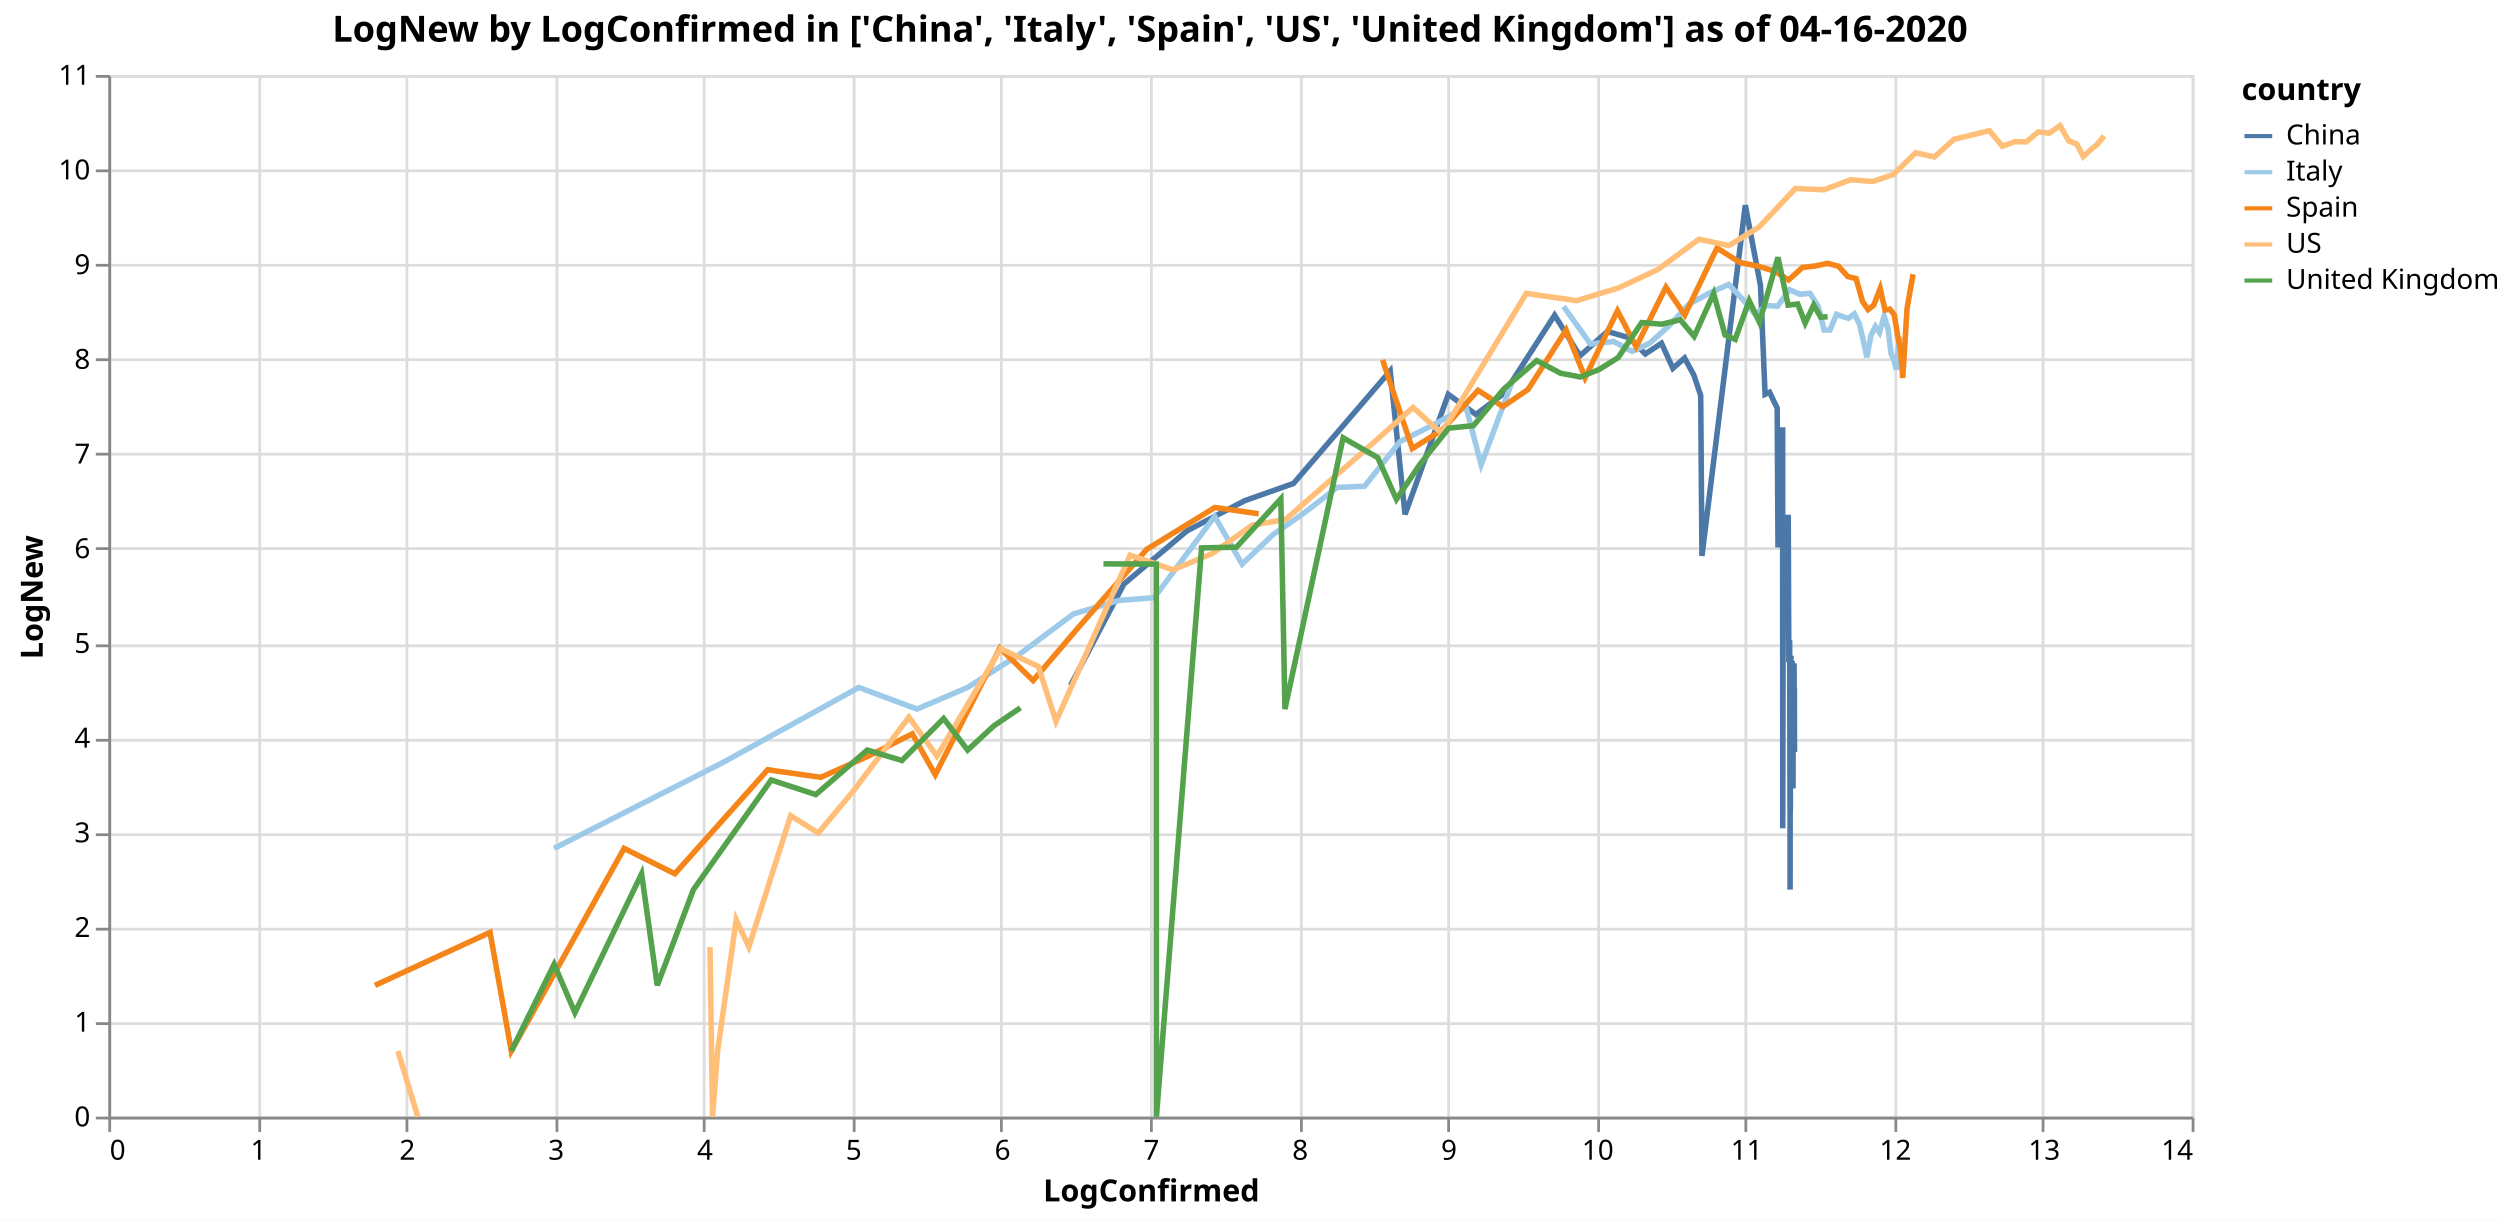
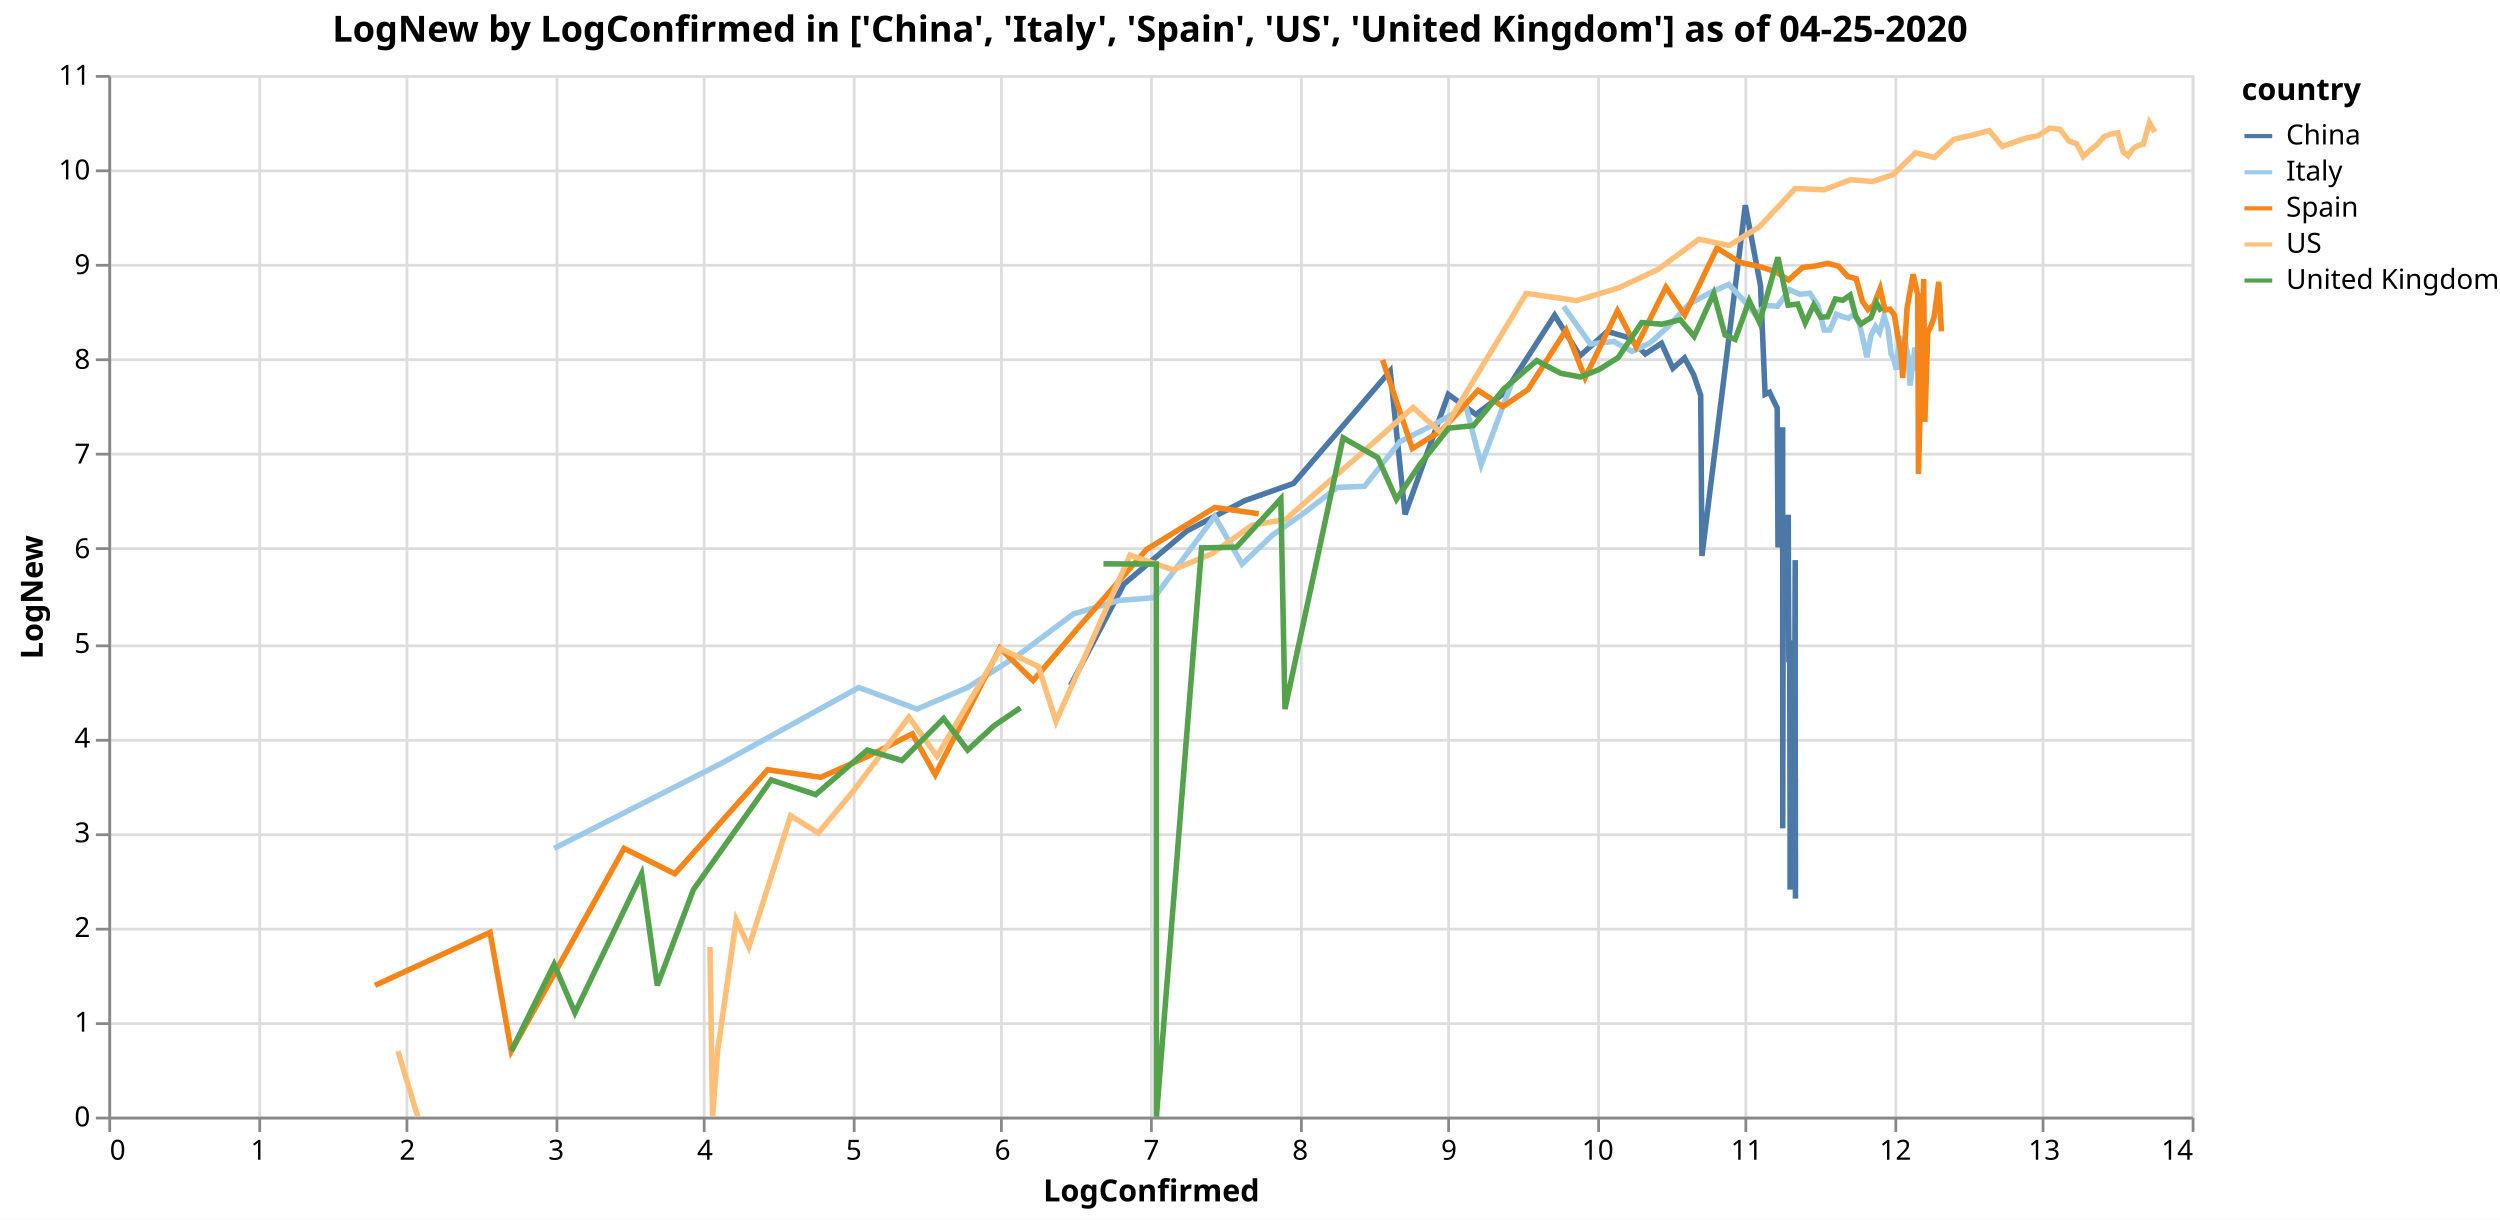
<svg xmlns="http://www.w3.org/2000/svg" class="marks" width="900" height="439" viewBox="0 0 900 439" version="1.1">
  <rect width="900" height="439" style="fill: white;" />
  <g transform="translate(39,27)">
    <g class="mark-group role-frame root">
      <g transform="translate(0,0)">
        <path class="background" d="M0.5,0.5h750v375h-750Z" style="fill: none; stroke: #ddd;" />
        <g>
          <g class="mark-group role-axis">
            <g transform="translate(0.5,375.5)">
              <path class="background" d="M0,0h0v0h0Z" style="pointer-events: none; fill: none;" />
              <g>
                <g class="mark-rule role-axis-grid" style="pointer-events: none;">
                  <line transform="translate(0,-375)" x2="0" y2="375" style="fill: none; stroke: #ddd; stroke-width: 1; opacity: 1;" />
                  <line transform="translate(54,-375)" x2="0" y2="375" style="fill: none; stroke: #ddd; stroke-width: 1; opacity: 1;" />
                  <line transform="translate(107,-375)" x2="0" y2="375" style="fill: none; stroke: #ddd; stroke-width: 1; opacity: 1;" />
                  <line transform="translate(161,-375)" x2="0" y2="375" style="fill: none; stroke: #ddd; stroke-width: 1; opacity: 1;" />
                  <line transform="translate(214,-375)" x2="0" y2="375" style="fill: none; stroke: #ddd; stroke-width: 1; opacity: 1;" />
                  <line transform="translate(268,-375)" x2="0" y2="375" style="fill: none; stroke: #ddd; stroke-width: 1; opacity: 1;" />
                  <line transform="translate(321,-375)" x2="0" y2="375" style="fill: none; stroke: #ddd; stroke-width: 1; opacity: 1;" />
                  <line transform="translate(375,-375)" x2="0" y2="375" style="fill: none; stroke: #ddd; stroke-width: 1; opacity: 1;" />
                  <line transform="translate(429,-375)" x2="0" y2="375" style="fill: none; stroke: #ddd; stroke-width: 1; opacity: 1;" />
                  <line transform="translate(482,-375)" x2="0" y2="375" style="fill: none; stroke: #ddd; stroke-width: 1; opacity: 1;" />
                  <line transform="translate(536,-375)" x2="0" y2="375" style="fill: none; stroke: #ddd; stroke-width: 1; opacity: 1;" />
                  <line transform="translate(589,-375)" x2="0" y2="375" style="fill: none; stroke: #ddd; stroke-width: 1; opacity: 1;" />
                  <line transform="translate(643,-375)" x2="0" y2="375" style="fill: none; stroke: #ddd; stroke-width: 1; opacity: 1;" />
                  <line transform="translate(696,-375)" x2="0" y2="375" style="fill: none; stroke: #ddd; stroke-width: 1; opacity: 1;" />
                  <line transform="translate(750,-375)" x2="0" y2="375" style="fill: none; stroke: #ddd; stroke-width: 1; opacity: 1;" />
                </g>
              </g>
              <path class="foreground" d="" style="pointer-events: none; display: none; fill: none;" />
            </g>
          </g>
          <g class="mark-group role-axis">
            <g transform="translate(0.5,0.5)">
              <path class="background" d="M0,0h0v0h0Z" style="pointer-events: none; fill: none;" />
              <g>
                <g class="mark-rule role-axis-grid" style="pointer-events: none;">
                  <line transform="translate(0,375)" x2="750" y2="0" style="fill: none; stroke: #ddd; stroke-width: 1; opacity: 1;" />
                  <line transform="translate(0,341)" x2="750" y2="0" style="fill: none; stroke: #ddd; stroke-width: 1; opacity: 1;" />
                  <line transform="translate(0,307)" x2="750" y2="0" style="fill: none; stroke: #ddd; stroke-width: 1; opacity: 1;" />
                  <line transform="translate(0,273)" x2="750" y2="0" style="fill: none; stroke: #ddd; stroke-width: 1; opacity: 1;" />
                  <line transform="translate(0,239)" x2="750" y2="0" style="fill: none; stroke: #ddd; stroke-width: 1; opacity: 1;" />
                  <line transform="translate(0,205)" x2="750" y2="0" style="fill: none; stroke: #ddd; stroke-width: 1; opacity: 1;" />
                  <line transform="translate(0,170)" x2="750" y2="0" style="fill: none; stroke: #ddd; stroke-width: 1; opacity: 1;" />
                  <line transform="translate(0,136)" x2="750" y2="0" style="fill: none; stroke: #ddd; stroke-width: 1; opacity: 1;" />
                  <line transform="translate(0,102)" x2="750" y2="0" style="fill: none; stroke: #ddd; stroke-width: 1; opacity: 1;" />
                  <line transform="translate(0,68)" x2="750" y2="0" style="fill: none; stroke: #ddd; stroke-width: 1; opacity: 1;" />
                  <line transform="translate(0,34)" x2="750" y2="0" style="fill: none; stroke: #ddd; stroke-width: 1; opacity: 1;" />
                  <line transform="translate(0,0)" x2="750" y2="0" style="fill: none; stroke: #ddd; stroke-width: 1; opacity: 1;" />
                </g>
              </g>
              <path class="foreground" d="" style="pointer-events: none; display: none; fill: none;" />
            </g>
          </g>
          <g class="mark-group role-axis">
            <g transform="translate(0.5,375.5)">
              <path class="background" d="M0,0h0v0h0Z" style="pointer-events: none; fill: none;" />
              <g>
                <g class="mark-rule role-axis-tick" style="pointer-events: none;">
                  <line transform="translate(0,0)" x2="0" y2="5" style="fill: none; stroke: #888; stroke-width: 1; opacity: 1;" />
                  <line transform="translate(54,0)" x2="0" y2="5" style="fill: none; stroke: #888; stroke-width: 1; opacity: 1;" />
                  <line transform="translate(107,0)" x2="0" y2="5" style="fill: none; stroke: #888; stroke-width: 1; opacity: 1;" />
                  <line transform="translate(161,0)" x2="0" y2="5" style="fill: none; stroke: #888; stroke-width: 1; opacity: 1;" />
                  <line transform="translate(214,0)" x2="0" y2="5" style="fill: none; stroke: #888; stroke-width: 1; opacity: 1;" />
                  <line transform="translate(268,0)" x2="0" y2="5" style="fill: none; stroke: #888; stroke-width: 1; opacity: 1;" />
                  <line transform="translate(321,0)" x2="0" y2="5" style="fill: none; stroke: #888; stroke-width: 1; opacity: 1;" />
                  <line transform="translate(375,0)" x2="0" y2="5" style="fill: none; stroke: #888; stroke-width: 1; opacity: 1;" />
                  <line transform="translate(429,0)" x2="0" y2="5" style="fill: none; stroke: #888; stroke-width: 1; opacity: 1;" />
                  <line transform="translate(482,0)" x2="0" y2="5" style="fill: none; stroke: #888; stroke-width: 1; opacity: 1;" />
                  <line transform="translate(536,0)" x2="0" y2="5" style="fill: none; stroke: #888; stroke-width: 1; opacity: 1;" />
                  <line transform="translate(589,0)" x2="0" y2="5" style="fill: none; stroke: #888; stroke-width: 1; opacity: 1;" />
                  <line transform="translate(643,0)" x2="0" y2="5" style="fill: none; stroke: #888; stroke-width: 1; opacity: 1;" />
                  <line transform="translate(696,0)" x2="0" y2="5" style="fill: none; stroke: #888; stroke-width: 1; opacity: 1;" />
                  <line transform="translate(750,0)" x2="0" y2="5" style="fill: none; stroke: #888; stroke-width: 1; opacity: 1;" />
                </g>
                <g class="mark-text role-axis-label" style="pointer-events: none;">
                  <text text-anchor="start" transform="translate(0,15)" style="font-family: sans-serif; font-size: 10px; fill: #000; opacity: 1;">0</text>
                  <text text-anchor="middle" transform="translate(53.57143,15)" style="font-family: sans-serif; font-size: 10px; fill: #000; opacity: 1;">1</text>
                  <text text-anchor="middle" transform="translate(107.1429,15)" style="font-family: sans-serif; font-size: 10px; fill: #000; opacity: 1;">2</text>
                  <text text-anchor="middle" transform="translate(160.7143,15)" style="font-family: sans-serif; font-size: 10px; fill: #000; opacity: 1;">3</text>
                  <text text-anchor="middle" transform="translate(214.2857,15)" style="font-family: sans-serif; font-size: 10px; fill: #000; opacity: 1;">4</text>
                  <text text-anchor="middle" transform="translate(267.8571,15)" style="font-family: sans-serif; font-size: 10px; fill: #000; opacity: 1;">5</text>
                  <text text-anchor="middle" transform="translate(321.4286,15)" style="font-family: sans-serif; font-size: 10px; fill: #000; opacity: 1;">6</text>
                  <text text-anchor="middle" transform="translate(375,15)" style="font-family: sans-serif; font-size: 10px; fill: #000; opacity: 1;">7</text>
                  <text text-anchor="middle" transform="translate(428.5714,15)" style="font-family: sans-serif; font-size: 10px; fill: #000; opacity: 1;">8</text>
                  <text text-anchor="middle" transform="translate(482.1429,15)" style="font-family: sans-serif; font-size: 10px; fill: #000; opacity: 1;">9</text>
                  <text text-anchor="middle" transform="translate(535.7143,15)" style="font-family: sans-serif; font-size: 10px; fill: #000; opacity: 1;">10</text>
                  <text text-anchor="middle" transform="translate(589.2857,15)" style="font-family: sans-serif; font-size: 10px; fill: #000; opacity: 1;">11</text>
                  <text text-anchor="middle" transform="translate(642.8571,15)" style="font-family: sans-serif; font-size: 10px; fill: #000; opacity: 1;">12</text>
                  <text text-anchor="middle" transform="translate(696.4286,15)" style="font-family: sans-serif; font-size: 10px; fill: #000; opacity: 1;">13</text>
                  <text text-anchor="end" transform="translate(750,15)" style="font-family: sans-serif; font-size: 10px; fill: #000; opacity: 1;">14</text>
                </g>
                <g class="mark-rule role-axis-domain" style="pointer-events: none;">
                  <line transform="translate(0,0)" x2="750" y2="0" style="fill: none; stroke: #888; stroke-width: 1; opacity: 1;" />
                </g>
                <g class="mark-text role-axis-title" style="pointer-events: none;">
                  <text text-anchor="middle" transform="translate(375,30)" style="font-family: sans-serif; font-size: 11px; font-weight: bold; fill: #000; opacity: 1;">LogConfirmed</text>
                </g>
              </g>
              <path class="foreground" d="" style="pointer-events: none; display: none; fill: none;" />
            </g>
          </g>
          <g class="mark-group role-axis">
            <g transform="translate(0.5,0.5)">
              <path class="background" d="M0,0h0v0h0Z" style="pointer-events: none; fill: none;" />
              <g>
                <g class="mark-rule role-axis-tick" style="pointer-events: none;">
                  <line transform="translate(0,375)" x2="-5" y2="0" style="fill: none; stroke: #888; stroke-width: 1; opacity: 1;" />
                  <line transform="translate(0,341)" x2="-5" y2="0" style="fill: none; stroke: #888; stroke-width: 1; opacity: 1;" />
                  <line transform="translate(0,307)" x2="-5" y2="0" style="fill: none; stroke: #888; stroke-width: 1; opacity: 1;" />
                  <line transform="translate(0,273)" x2="-5" y2="0" style="fill: none; stroke: #888; stroke-width: 1; opacity: 1;" />
                  <line transform="translate(0,239)" x2="-5" y2="0" style="fill: none; stroke: #888; stroke-width: 1; opacity: 1;" />
                  <line transform="translate(0,205)" x2="-5" y2="0" style="fill: none; stroke: #888; stroke-width: 1; opacity: 1;" />
                  <line transform="translate(0,170)" x2="-5" y2="0" style="fill: none; stroke: #888; stroke-width: 1; opacity: 1;" />
                  <line transform="translate(0,136)" x2="-5" y2="0" style="fill: none; stroke: #888; stroke-width: 1; opacity: 1;" />
                  <line transform="translate(0,102)" x2="-5" y2="0" style="fill: none; stroke: #888; stroke-width: 1; opacity: 1;" />
                  <line transform="translate(0,68)" x2="-5" y2="0" style="fill: none; stroke: #888; stroke-width: 1; opacity: 1;" />
                  <line transform="translate(0,34)" x2="-5" y2="0" style="fill: none; stroke: #888; stroke-width: 1; opacity: 1;" />
                  <line transform="translate(0,0)" x2="-5" y2="0" style="fill: none; stroke: #888; stroke-width: 1; opacity: 1;" />
                </g>
                <g class="mark-text role-axis-label" style="pointer-events: none;">
                  <text text-anchor="end" transform="translate(-7,378)" style="font-family: sans-serif; font-size: 10px; fill: #000; opacity: 1;">0</text>
                  <text text-anchor="end" transform="translate(-7,343.9091)" style="font-family: sans-serif; font-size: 10px; fill: #000; opacity: 1;">1</text>
                  <text text-anchor="end" transform="translate(-7,309.8182)" style="font-family: sans-serif; font-size: 10px; fill: #000; opacity: 1;">2</text>
                  <text text-anchor="end" transform="translate(-7,275.7273)" style="font-family: sans-serif; font-size: 10px; fill: #000; opacity: 1;">3</text>
                  <text text-anchor="end" transform="translate(-7,241.6364)" style="font-family: sans-serif; font-size: 10px; fill: #000; opacity: 1;">4</text>
                  <text text-anchor="end" transform="translate(-7,207.5455)" style="font-family: sans-serif; font-size: 10px; fill: #000; opacity: 1;">5</text>
                  <text text-anchor="end" transform="translate(-7,173.4545)" style="font-family: sans-serif; font-size: 10px; fill: #000; opacity: 1;">6</text>
                  <text text-anchor="end" transform="translate(-7,139.3636)" style="font-family: sans-serif; font-size: 10px; fill: #000; opacity: 1;">7</text>
                  <text text-anchor="end" transform="translate(-7,105.2727)" style="font-family: sans-serif; font-size: 10px; fill: #000; opacity: 1;">8</text>
                  <text text-anchor="end" transform="translate(-7,71.18182)" style="font-family: sans-serif; font-size: 10px; fill: #000; opacity: 1;">9</text>
                  <text text-anchor="end" transform="translate(-7,37.09091)" style="font-family: sans-serif; font-size: 10px; fill: #000; opacity: 1;">10</text>
                  <text text-anchor="end" transform="translate(-7,3)" style="font-family: sans-serif; font-size: 10px; fill: #000; opacity: 1;">11</text>
                </g>
                <g class="mark-rule role-axis-domain" style="pointer-events: none;">
                  <line transform="translate(0,375)" x2="0" y2="-375" style="fill: none; stroke: #888; stroke-width: 1; opacity: 1;" />
                </g>
                <g class="mark-text role-axis-title" style="pointer-events: none;">
                  <text text-anchor="middle" transform="translate(-22.12305,187.5) rotate(-90) translate(0,-2)" style="font-family: sans-serif; font-size: 11px; font-weight: bold; fill: #000; opacity: 1;">LogNew</text>
                </g>
              </g>
              <path class="foreground" d="" style="pointer-events: none; display: none; fill: none;" />
            </g>
          </g>
          <g class="mark-group role-scope pathgroup">
            <g transform="translate(0,0)">
              <path class="background" d="M0,0h750v375h-750Z" style="fill: none;" />
              <g>
                <g class="mark-line role-mark marks">
-                   <path d="M346.401,219.754L365.591,183.272L388.313,164.107L409.163,153.212L426.67,147.03L461.472,106.517L466.817,158.196L482.393,114.97L492.34,122.21L502.689,114.394L520.659,86.469L529.778,101.092L539.653,92.325L547.487,94.603L553.303,100.425L559.144,96.577L563.23,105.597L567.447,101.886L570.74,107.932L573.251,115.337L573.699,173.128L589.304,46.881L594.794,75.892L596.428,114.953L598.047,114.215L599.487,117.252L600.786,119.909L601.079,170.07L601.407,166.129L601.744,165.031L602.763,126.818L602.777,271.209L602.93,191.282L603.284,162.263L603.567,169.738L603.864,167.964L604.087,177.511L604.377,168.439L604.764,158.315L604.901,193.7L604.984,210.398L605.068,210.398L605.168,203.956L605.27,203.508L605.323,225.613L605.358,239.649L605.383,251.901L605.4,262.642L605.423,254.783L605.43,293.254L605.439,287.559L605.46,256.85L605.477,263.929L605.497,259.05L605.514,265.266L605.543,245.994L605.578,239.012L605.64,220.115L605.677,238.386L605.762,209.061L605.804,233.757L605.865,220.48L605.911,230.165L605.99,211.507L606.065,213.241L606.132,217.33L606.212,210.948L606.262,227.361L606.315,225.189L606.368,224.771L606.414,229.681L606.465,226.042L606.486,256.85L606.524,235.993L606.565,233.757L606.6,239.649L606.659,221.221L606.706,228.271L606.744,236.576L606.791,228.734L606.868,211.79L606.919,226.042L606.979,220.48L607.011,241.636L607.041,243.745" style="fill: none; stroke: #4c78a8; stroke-width: 2;" />
-                 </g>
-               </g>
-               <path class="foreground" d="" style="display: none; fill: none;" />
-             </g>
-             <g transform="translate(0,0)">
-               <path class="background" d="M0,0h750v375h-750Z" style="fill: none;" />
-               <g>
-                 <g class="mark-line role-mark marks">
-                   <path d="M37.133,351.37ZM58.854,375ZM160.486,278.413L221.096,247.579L270.183,220.48L291.092,228.271L309.351,220.48L327.637,208.8L347.391,194.036L363.695,189.169L376.511,188.16L398.295,158.912L408.147,176.086L419.188,165.539L430.479,157.67L442.388,148.463L452.229,148.066L464.99,131.983L477.099,125.868L488.781,119.527L494.203,140.302L505.202,110.922M523.878,83.317L533.557,96.83L541.953,95.935L548.531,99.506L554.889,96.548L561.604,90.528L569.045,82.513L576.34,78.505L583.334,75.399L588.623,81.022L592.794,86.111L597.022,82.984L600.912,83.239L605.203,77.291L608.993,78.947L612.571,78.574L615.511,83.193L617.687,91.825L619.78,91.8L622.149,86.161L624.364,86.983L626.454,87.595L628.56,85.997L630.384,89.656L631.859,95.85L633.073,101.615L634.568,93.675L636.159,90.553L637.613,92.669L639.29,86.794L640.711,91.473L641.78,100.36L642.769,102.375L643.641,106.067L644.856,94.123" style="fill: none; stroke: #9ecae9; stroke-width: 2;" />
-                 </g>
-               </g>
-               <path class="foreground" d="" style="display: none; fill: none;" />
-             </g>
-             <g transform="translate(0,0)">
-               <path class="background" d="M0,0h750v375h-750Z" style="fill: none;" />
-               <g>
-                 <g class="mark-line role-mark marks">
-                   <path d="M0,375ZM37.133,375ZM95.987,327.74L137.408,308.662L145.074,351.37L185.664,278.413L203.928,287.559L237.365,250.106L256.473,252.835L273.533,245.227L289.429,237.169L297.687,251.901L320.971,206.292L332.925,218.006L348.843,199.32L373.833,170.746L398.327,155.695L414.14,157.961M458.708,102.571L469.427,134.478L480.087,127.868L493.099,113.508L502.041,119.357L511.091,113.223L524.789,91.8L531.631,109.002L543.294,84.887L550.019,97.849L560.731,76.396L567.523,86.397L579.109,62.296L587.384,67.483L594.276,68.905L600.077,70.746L604.883,73.785L609.889,69.281L614.534,68.759L618.926,67.797L622.866,68.845L626.172,72.524L629.216,73.322L631.493,81.529L633.501,84.444L635.527,82.868L637.846,76.882L639.624,84.628L641.361,84.295L642.947,86.361L644.182,93.961L645.222,99.139L645.985,109.071L647.547,83.946L649.705,71.721" style="fill: none; stroke: #f58518; stroke-width: 2;" />
-                 </g>
-               </g>
-               <path class="foreground" d="" style="display: none; fill: none;" />
-             </g>
-             <g transform="translate(0,0)">
-               <path class="background" d="M0,0h750v375h-750Z" style="fill: none;" />
-               <g>
-                 <g class="mark-line role-mark marks">
-                   <path d="M37.133,375ZM86.22,337.547ZM104.245,351.37L111.399,375M128.459,337.547ZM133.12,375ZM137.408,375ZM145.074,351.37ZM210.634,252.835ZM216.592,313.917L217.524,375L219.34,351.37L226.045,304.11L230.575,313.917L245.623,266.657L255.572,272.873L268.069,257.932L288.209,231.153L298.304,245.227L321.239,206.535L334.82,212.946L341.153,232.691L367.816,172.855L383.325,178.14L397.306,172.315L411.783,162.065L423.801,160.013L437.155,148.33L452.183,135.251L469.678,119.679L479.984,128.976L510.459,78.631L528.56,81.231L543.769,76.617L557.817,70.028L572.591,59.131L583.491,61.378L594.324,54.677L607.319,40.863L617.644,41.314L627.181,37.71L635.136,38.342L642.552,35.845L650.631,27.993L657.364,29.502L664.497,23.118L671.071,21.546L677.176,20.035L681.86,25.645L686.368,24.022L690.521,24.067L694.786,20.486L698.684,20.951L702.611,18.208L705.74,23.717L708.605,24.812L710.992,29.359L713.431,27.086L715.902,25.092L718.486,21.948" style="fill: none; stroke: #ffbf79; stroke-width: 2;" />
-                 </g>
-               </g>
-               <path class="foreground" d="" style="display: none; fill: none;" />
-             </g>
-             <g transform="translate(0,0)">
-               <path class="background" d="M0,0h750v375h-750Z" style="fill: none;" />
-               <g>
-                 <g class="mark-line role-mark marks">
-                   <path d="M37.133,351.37ZM58.854,375ZM111.399,320.133ZM117.708,375ZM137.408,327.74ZM145.074,351.37L160.486,320.133L167.973,337.547L191.974,287.559L197.619,327.74L210.634,293.254L238.626,253.795L254.657,259.05L273.207,243.027L285.681,246.777L300.703,231.658L309.351,243.027L318.784,234.302L328.342,227.813M358.238,175.986L377.265,176.086L377.312,375L393.571,170.238L406.109,169.987L422.105,152.556L423.585,228.271L444.511,130.617L456.991,137.748L463.719,152.756L472.164,140.162L482.544,127.125L491.447,126.236L502.332,113.066L514.214,102.826L522.812,107.37L529.951,108.71L536.742,105.99L543.519,101.739L552.024,89.123L559.242,89.719L565.892,88.112L570.896,94.105L577.928,78.659L582.019,93.613L585.653,95.184L590.698,81.237L594.4,89.015L601.069,65.63L604.725,82.855L608.187,82.449L610.863,89.279L613.929,82.816L616.486,87.203L618.94,87.027" style="fill: none; stroke: #54a24b; stroke-width: 2;" />
+                   <path d="M346.401,219.754L365.591,183.272L388.313,164.107L409.163,153.212L426.67,147.03L461.472,106.517L466.817,158.196L482.393,114.97L492.34,122.21L502.689,114.394L520.659,86.469L529.778,101.092L539.653,92.325L547.487,94.603L553.303,100.425L559.144,96.577L563.23,105.597L567.447,101.886L570.74,107.932L573.251,115.337L573.699,173.128L589.304,46.881L594.794,75.892L596.428,114.953L598.047,114.215L599.487,117.252L600.786,119.909L601.079,170.07L601.407,166.129L601.744,165.031L602.763,126.818L602.777,271.209L602.93,191.282L603.284,162.263L603.567,169.738L603.864,167.964L604.087,177.511L604.377,168.439L604.764,158.315L604.901,193.7L604.984,210.398L605.068,210.398L605.168,203.956L605.27,203.508L605.323,225.613L605.358,239.649L605.383,251.901L605.4,262.642L605.423,254.783L605.43,293.254L605.439,287.559L605.46,256.85L605.477,263.929L605.497,259.05L605.514,265.266L605.543,245.994L605.578,239.012L605.64,220.115L605.677,238.386L605.762,209.061L605.804,233.757L605.865,220.48L605.911,230.165L605.99,211.507L606.065,213.241L606.132,217.33L606.212,210.948L606.262,227.361L606.315,225.189L606.368,224.771L606.414,229.681L606.465,226.042L606.486,256.85L606.524,235.993L606.565,233.757L606.6,239.649L606.659,221.221L606.706,228.271L606.744,236.576L606.791,228.734L606.868,211.79L606.919,226.042L606.979,220.48L607.011,241.636L607.041,243.745L607.27,174.623L607.287,262.642L607.299,276.465L607.307,290.287L607.33,252.835L607.339,282.68L607.349,280.48L607.359,282.68L607.365,296.503" style="fill: none; stroke: #4c78a8; stroke-width: 2;" />
+                 </g>
+               </g>
+               <path class="foreground" d="" style="display: none; fill: none;" />
+             </g>
+             <g transform="translate(0,0)">
+               <path class="background" d="M0,0h750v375h-750Z" style="fill: none;" />
+               <g>
+                 <g class="mark-line role-mark marks">
+                   <path d="M37.133,351.37ZM58.854,375ZM160.486,278.413L221.096,247.579L270.183,220.48L291.092,228.271L309.351,220.48L327.637,208.8L347.391,194.036L363.695,189.169L376.511,188.16L398.295,158.912L408.147,176.086L419.188,165.539L430.479,157.67L442.388,148.463L452.229,148.066L464.99,131.983L477.099,125.868L488.781,119.527L494.203,140.302L505.202,110.922M523.878,83.317L533.557,96.83L541.953,95.935L548.531,99.506L554.889,96.548L561.604,90.528L569.045,82.513L576.34,78.505L583.334,75.399L588.623,81.022L592.794,86.111L597.022,82.984L600.912,83.239L605.203,77.291L608.993,78.947L612.571,78.574L615.511,83.193L617.687,91.825L619.78,91.8L622.149,86.161L624.364,86.983L626.454,87.595L628.56,85.997L630.384,89.656L631.859,95.85L633.073,101.615L634.568,93.675L636.159,90.553L637.613,92.669L639.29,86.794L640.711,91.473L641.78,100.36L642.769,102.375L643.641,106.067L644.856,94.123L645.952,96.869L647.026,96.888L647.946,101.526L648.617,111.772L649.417,105.283L650.39,98.091L651.141,106.336L651.986,101.818L652.637,110.279" style="fill: none; stroke: #9ecae9; stroke-width: 2;" />
+                 </g>
+               </g>
+               <path class="foreground" d="" style="display: none; fill: none;" />
+             </g>
+             <g transform="translate(0,0)">
+               <path class="background" d="M0,0h750v375h-750Z" style="fill: none;" />
+               <g>
+                 <g class="mark-line role-mark marks">
+                   <path d="M0,375ZM37.133,375ZM95.987,327.74L137.408,308.662L145.074,351.37L185.664,278.413L203.928,287.559L237.365,250.106L256.473,252.835L273.533,245.227L289.429,237.169L297.687,251.901L320.971,206.292L332.925,218.006L348.843,199.32L373.833,170.746L398.327,155.695L414.14,157.961M458.708,102.571L469.427,134.478L480.087,127.868L493.099,113.508L502.041,119.357L511.091,113.223L524.789,91.8L531.631,109.002L543.294,84.887L550.019,97.849L560.731,76.396L567.523,86.397L579.109,62.296L587.384,67.483L594.276,68.905L600.077,70.746L604.883,73.785L609.889,69.281L614.534,68.759L618.926,67.797L622.866,68.845L626.172,72.524L629.216,73.322L631.493,81.529L633.501,84.444L635.527,82.868L637.846,76.882L639.624,84.628L641.361,84.295L642.947,86.361L644.182,93.961L645.222,99.139L645.985,109.071L647.547,83.946L649.705,71.721L651.385,79.051L651.633,143.596L653.54,73.425L653.953,124.877L655.004,92.522L656.098,90.496L657.276,87.225L658.945,74.461L659.91,92.291" style="fill: none; stroke: #f58518; stroke-width: 2;" />
+                 </g>
+               </g>
+               <path class="foreground" d="" style="display: none; fill: none;" />
+             </g>
+             <g transform="translate(0,0)">
+               <path class="background" d="M0,0h750v375h-750Z" style="fill: none;" />
+               <g>
+                 <g class="mark-line role-mark marks">
+                   <path d="M37.133,375ZM86.22,337.547ZM104.245,351.37L111.399,375M128.459,337.547ZM133.12,375ZM137.408,375ZM145.074,351.37ZM210.634,252.835ZM216.592,313.917L217.524,375L219.34,351.37L226.045,304.11L230.575,313.917L245.623,266.657L255.572,272.873L268.069,257.932L288.209,231.153L298.304,245.227L321.239,206.535L334.82,212.946L341.153,232.691L367.816,172.855L383.325,178.14L397.306,172.315L411.783,162.065L423.801,160.013L437.155,148.33L452.183,135.251L469.678,119.679L479.984,128.976L510.459,78.631L528.56,81.231L543.769,76.617L557.817,70.028L572.591,59.131L583.491,61.378L594.324,54.677L607.319,40.863L617.644,41.314L627.181,37.71L635.136,38.342L642.552,35.845L650.631,27.993L657.331,29.679L664.466,23.129L671.028,21.631L677.141,20.018L681.817,25.726L686.317,24.114L690.643,22.657L694.736,21.859L698.84,19.165L702.611,19.538L705.74,23.717L708.605,24.812L710.992,29.359L713.431,27.086L715.902,25.092L718.47,22.176L720.987,21.237L723.418,20.839L725.331,27.644L727.103,29.076L728.951,26.476L730.799,25.324L732.605,24.928L734.79,17.165L736.697,20.521" style="fill: none; stroke: #ffbf79; stroke-width: 2;" />
+                 </g>
+               </g>
+               <path class="foreground" d="" style="display: none; fill: none;" />
+             </g>
+             <g transform="translate(0,0)">
+               <path class="background" d="M0,0h750v375h-750Z" style="fill: none;" />
+               <g>
+                 <g class="mark-line role-mark marks">
+                   <path d="M37.133,351.37ZM58.854,375ZM111.399,320.133ZM117.708,375ZM137.408,327.74ZM145.074,351.37L160.486,320.133L167.973,337.547L191.974,287.559L197.619,327.74L210.634,293.254L238.626,253.795L254.657,259.05L273.207,243.027L285.681,246.777L300.703,231.658L309.351,243.027L318.784,234.302L328.342,227.813M358.238,175.986L377.265,176.086L377.312,375L393.571,170.238L406.109,169.987L422.105,152.556L423.585,228.271L444.511,130.617L456.991,137.748L463.719,152.756L472.164,140.162L482.544,127.125L491.447,126.236L502.332,113.066L514.214,102.826L522.812,107.37L529.951,108.71L536.742,105.99L543.519,101.739L552.024,89.123L559.242,89.719L565.892,88.112L570.896,94.105L577.928,78.659L582.019,93.613L585.653,95.184L590.698,81.237L594.4,89.015L601.069,65.63L604.725,82.855L608.187,82.449L610.863,89.279L613.929,82.816L616.486,87.203L618.94,87.027L621.757,80.632L624.397,81.114L627.052,79.242L629.084,86.867L630.89,89.656L632.697,88.492L634.5,87.424L636.536,82.055L638.331,85.129" style="fill: none; stroke: #54a24b; stroke-width: 2;" />
                </g>
              </g>
              <path class="foreground" d="" style="display: none; fill: none;" />
            </g>
          </g>
          <g class="mark-group role-legend">
            <g transform="translate(768,0)">
              <path class="background" d="M0,0h88v79h-88Z" style="pointer-events: none; fill: none;" />
              <g>
                <g class="mark-group role-legend-entry">
                  <g transform="translate(0,16)">
                    <path class="background" d="M0,0h0v0h0Z" style="pointer-events: none; fill: none;" />
                    <g>
                      <g class="mark-group role-scope">
                        <g transform="translate(0,0)">
                          <path class="background" d="M0,0h87.152v11h-87.152Z" style="pointer-events: none; fill: none; opacity: 1;" />
                          <g>
                            <g class="mark-symbol role-legend-symbol" style="pointer-events: none;">
                              <path transform="translate(6,6)" d="M-5,0L5,0" style="fill: none; stroke: #4c78a8; stroke-width: 1.5; opacity: 1;" />
                            </g>
                            <g class="mark-text role-legend-label" style="pointer-events: none;">
                              <text text-anchor="start" transform="translate(16,9)" style="font-family: sans-serif; font-size: 10px; fill: #000; opacity: 1;">China</text>
                            </g>
                          </g>
                          <path class="foreground" d="" style="pointer-events: none; display: none; fill: none;" />
                        </g>
                        <g transform="translate(0,13)">
                          <path class="background" d="M0,0h87.152v11h-87.152Z" style="pointer-events: none; fill: none; opacity: 1;" />
                          <g>
                            <g class="mark-symbol role-legend-symbol" style="pointer-events: none;">
                              <path transform="translate(6,6)" d="M-5,0L5,0" style="fill: none; stroke: #9ecae9; stroke-width: 1.5; opacity: 1;" />
                            </g>
                            <g class="mark-text role-legend-label" style="pointer-events: none;">
                              <text text-anchor="start" transform="translate(16,9)" style="font-family: sans-serif; font-size: 10px; fill: #000; opacity: 1;">Italy</text>
                            </g>
                          </g>
                          <path class="foreground" d="" style="pointer-events: none; display: none; fill: none;" />
                        </g>
                        <g transform="translate(0,26)">
                          <path class="background" d="M0,0h87.152v11h-87.152Z" style="pointer-events: none; fill: none; opacity: 1;" />
                          <g>
                            <g class="mark-symbol role-legend-symbol" style="pointer-events: none;">
                              <path transform="translate(6,6)" d="M-5,0L5,0" style="fill: none; stroke: #f58518; stroke-width: 1.5; opacity: 1;" />
                            </g>
                            <g class="mark-text role-legend-label" style="pointer-events: none;">
                              <text text-anchor="start" transform="translate(16,9)" style="font-family: sans-serif; font-size: 10px; fill: #000; opacity: 1;">Spain</text>
                            </g>
                          </g>
                          <path class="foreground" d="" style="pointer-events: none; display: none; fill: none;" />
                        </g>
                        <g transform="translate(0,39)">
                          <path class="background" d="M0,0h87.152v11h-87.152Z" style="pointer-events: none; fill: none; opacity: 1;" />
                          <g>
                            <g class="mark-symbol role-legend-symbol" style="pointer-events: none;">
                              <path transform="translate(6,6)" d="M-5,0L5,0" style="fill: none; stroke: #ffbf79; stroke-width: 1.5; opacity: 1;" />
                            </g>
                            <g class="mark-text role-legend-label" style="pointer-events: none;">
                              <text text-anchor="start" transform="translate(16,9)" style="font-family: sans-serif; font-size: 10px; fill: #000; opacity: 1;">US</text>
                            </g>
                          </g>
                          <path class="foreground" d="" style="pointer-events: none; display: none; fill: none;" />
                        </g>
                        <g transform="translate(0,52)">
                          <path class="background" d="M0,0h87.152v11h-87.152Z" style="pointer-events: none; fill: none; opacity: 1;" />
                          <g>
                            <g class="mark-symbol role-legend-symbol" style="pointer-events: none;">
                              <path transform="translate(6,6)" d="M-5,0L5,0" style="fill: none; stroke: #54a24b; stroke-width: 1.5; opacity: 1;" />
                            </g>
                            <g class="mark-text role-legend-label" style="pointer-events: none;">
                              <text text-anchor="start" transform="translate(16,9)" style="font-family: sans-serif; font-size: 10px; fill: #000; opacity: 1;">United Kingdom</text>
                            </g>
                          </g>
                          <path class="foreground" d="" style="pointer-events: none; display: none; fill: none;" />
                        </g>
                      </g>
                    </g>
                    <path class="foreground" d="" style="pointer-events: none; display: none; fill: none;" />
                  </g>
                </g>
                <g class="mark-text role-legend-title" style="pointer-events: none;">
                  <text text-anchor="start" transform="translate(0,9)" style="font-family: sans-serif; font-size: 11px; font-weight: bold; fill: #000; opacity: 1;">country</text>
                </g>
              </g>
              <path class="foreground" d="" style="pointer-events: none; display: none; fill: none;" />
            </g>
          </g>
          <g class="mark-group role-title">
            <g transform="translate(375,-22)">
              <path class="background" d="M0,0h0v0h0Z" style="pointer-events: none; fill: none;" />
              <g>
                <g class="mark-text role-title-text" style="pointer-events: none;">
-                   <text text-anchor="middle" transform="translate(0,10)" style="font-family: sans-serif; font-size: 13px; font-weight: bold; fill: #000; opacity: 1;">LogNew by LogConfirmed in ['China', 'Italy', 'Spain', 'US', 'United Kingdom'] as of 04-16-2020</text>
+                   <text text-anchor="middle" transform="translate(0,10)" style="font-family: sans-serif; font-size: 13px; font-weight: bold; fill: #000; opacity: 1;">LogNew by LogConfirmed in ['China', 'Italy', 'Spain', 'US', 'United Kingdom'] as of 04-25-2020</text>
                </g>
              </g>
              <path class="foreground" d="" style="pointer-events: none; display: none; fill: none;" />
            </g>
          </g>
        </g>
        <path class="foreground" d="" style="display: none; fill: none;" />
      </g>
    </g>
  </g>
</svg>
